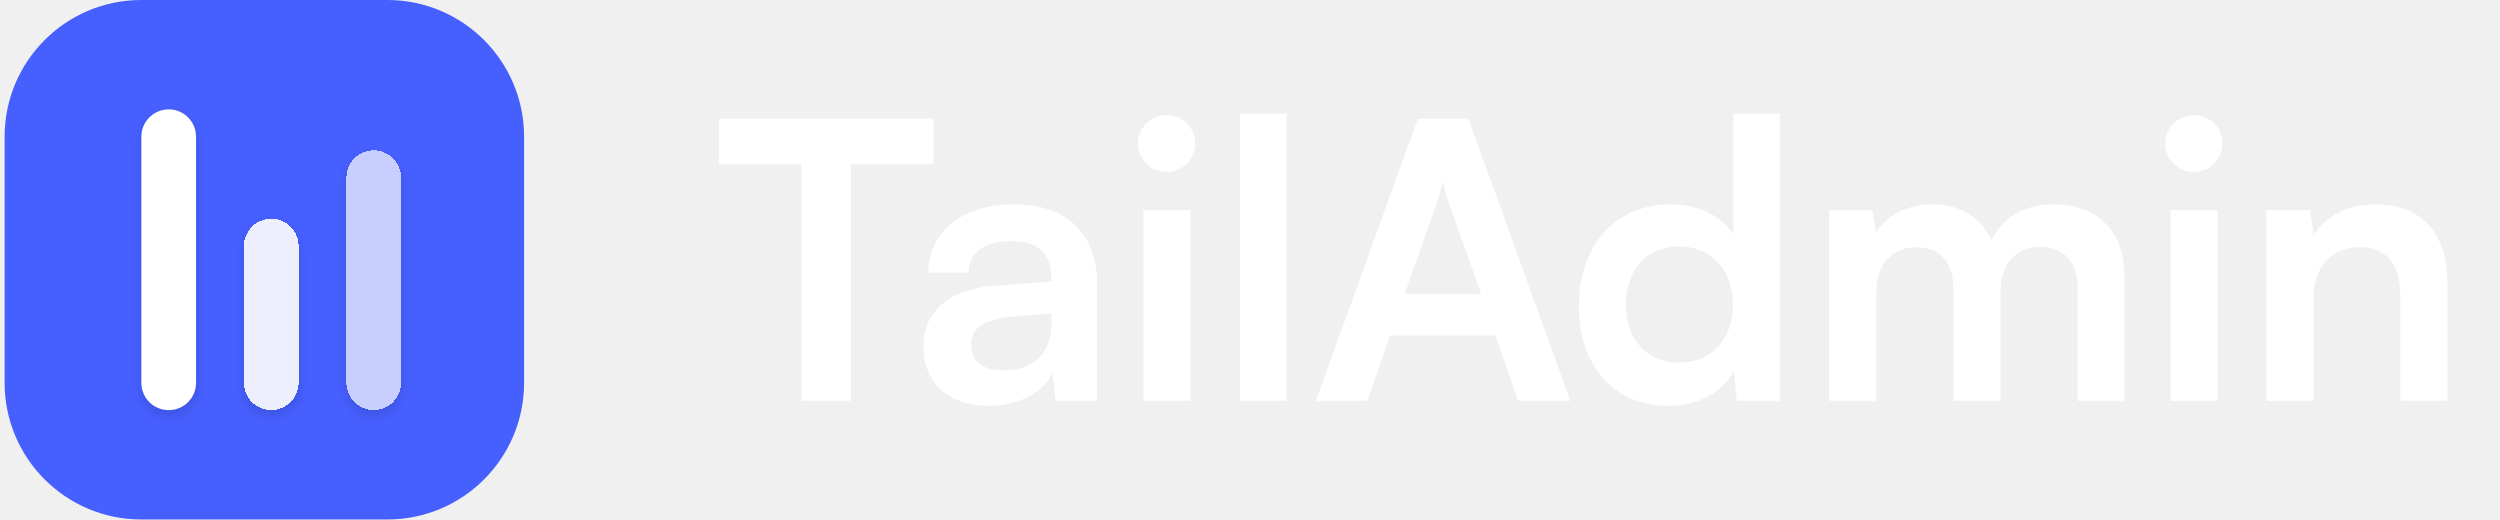
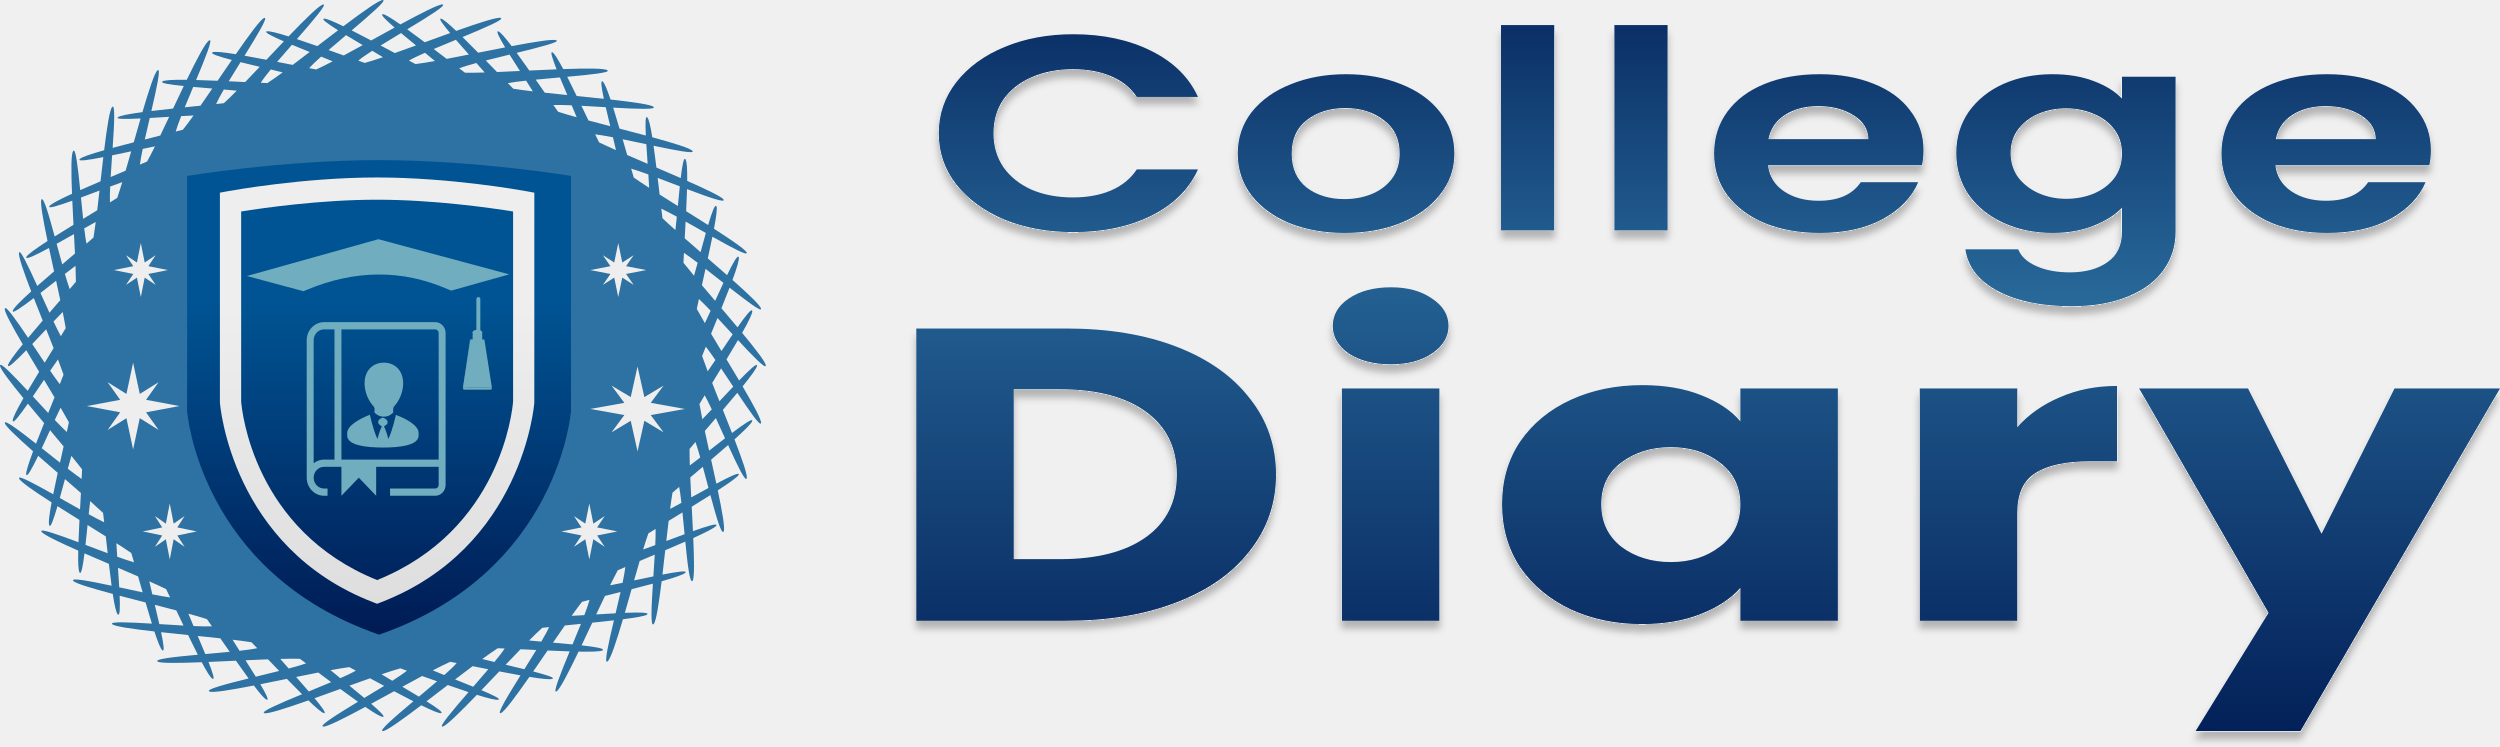
- <svg xmlns="http://www.w3.org/2000/svg" width="231" height="48" viewBox="0 0 231 48" fill="none">
-   <path d="M0.426 12.632C0.426 5.655 6.081 0 13.057 0H35.794C42.77 0 48.426 5.655 48.426 12.632V35.368C48.426 42.345 42.77 48 35.794 48H13.057C6.081 48 0.426 42.345 0.426 35.368V12.632Z" fill="#465FFF" />
-   <g filter="url(#filter0_d_3903_56743)">
-     <path d="M13.062 12.632C13.062 11.237 14.193 10.106 15.588 10.106C16.983 10.106 18.114 11.237 18.114 12.632V35.369C18.114 36.764 16.983 37.895 15.588 37.895C14.193 37.895 13.062 36.764 13.062 35.369V12.632Z" fill="white" />
+ <svg xmlns="http://www.w3.org/2000/svg" width="1296" height="387" viewBox="0 0 1296 387" fill="none">
+   <path fill-rule="evenodd" clip-rule="evenodd" d="M384.723 172.552C388.048 166.674 390.184 162.368 389.977 161.207C389.716 159.613 386.562 163.614 382.333 169.67C379.675 166.489 376.843 163.146 373.988 159.788C375.502 156.035 376.936 152.424 378.208 149.123C387.246 156.196 394.863 161.952 394.525 160.04C394.248 158.361 387.961 152.427 379.719 145.118C381.998 138.942 383.372 134.451 382.965 133.307C382.449 131.851 380.032 136.158 376.91 142.634C373.725 139.838 370.338 136.9 366.929 133.948C367.797 129.976 368.612 126.168 369.314 122.711C379.345 128.36 387.768 132.888 387.088 130.973C386.54 129.424 379.425 124.557 370.123 118.589C371.295 112.411 371.905 107.977 371.407 106.952C370.651 105.65 369.042 110.053 367.091 116.654C363.46 114.345 359.591 111.918 355.698 109.482C355.897 105.424 356.06 101.539 356.16 98.03C367.05 102.156 376.145 105.383 375.125 103.462C374.298 102.043 366.443 98.292 356.248 93.785C356.32 87.736 356.095 83.444 355.321 82.532C354.453 81.372 353.658 85.74 352.882 92.306C348.861 90.549 344.583 88.709 340.285 86.868C339.794 82.845 339.298 79.002 338.809 75.557C350.442 78.001 360.235 79.894 359.028 78.275C357.909 76.828 349.239 74.178 338.147 71.158C337.24 65.482 336.35 61.541 335.502 60.835C334.543 59.821 334.495 63.965 334.8 70.255C330.44 69.087 325.804 67.877 321.167 66.671C320.024 62.783 318.909 59.087 317.868 55.794C330.036 56.485 340.386 56.894 338.807 55.41C337.523 54.204 328.253 52.907 316.508 51.597C314.758 46.391 313.31 42.836 312.4 42.239C311.218 41.352 311.761 45.257 313.037 51.218C308.518 50.731 303.731 50.243 298.955 49.76C297.23 46.2 295.567 42.82 294.037 39.802C306.332 38.687 316.824 37.592 314.87 36.425C313.432 35.345 303.926 35.394 291.977 35.816C289.4 30.94 287.39 27.631 286.395 27.122C285.102 26.46 286.294 30.242 288.547 35.945C283.993 36.124 279.191 36.344 274.399 36.568C272.081 33.275 269.866 30.161 267.843 27.397C279.955 24.425 290.427 21.759 288.458 20.919C286.85 20.098 277.228 21.655 265.258 23.921C261.935 19.536 259.416 16.61 258.335 16.273C256.939 15.834 258.74 19.372 261.868 24.569C257.353 25.44 252.606 26.382 247.876 27.321C244.997 24.386 242.27 21.644 239.783 19.2C251.503 14.355 261.755 9.978 259.572 9.292C257.787 8.735 248.215 11.857 236.489 16.017C232.599 12.328 229.68 9.846 228.624 9.681C227.256 9.466 229.537 12.588 233.354 17.134C229.086 18.664 224.617 20.291 220.175 21.908C216.94 19.479 213.887 17.219 211.099 15.202C222.009 8.607 231.649 2.664 229.445 2.323C227.647 2.04 218.58 6.686 207.541 12.673C202.966 9.473 199.572 7.358 198.491 7.358C196.974 7.358 199.86 10.232 204.558 14.296C200.604 16.456 196.498 18.719 192.392 20.983C188.805 19.091 185.414 17.328 182.309 15.756C192.073 7.476 200.717 0 198.491 0C196.526 0 188.103 6.01 178.001 13.619C172.844 11.112 169.052 9.51 167.96 9.682C166.549 9.903 169.888 12.322 175.265 15.692C171.755 18.355 168.131 21.128 164.512 23.902C160.764 22.59 157.168 21.352 153.905 20.27C162.301 10.656 169.774 1.973 167.543 2.324C165.578 2.604 158.288 9.817 149.592 18.877C143.659 17.008 139.383 15.914 138.24 16.273C136.906 16.728 140.935 18.76 147.149 21.435C144.194 24.535 141.148 27.755 138.101 30.98C134.093 30.208 130.256 29.489 126.763 28.872C133.41 18.17 139.223 8.601 137.006 9.293C135.199 9.86 129.271 17.96 122.235 28.104C115.838 27.067 111.253 26.573 110.184 27.122C108.819 27.82 113.336 29.293 120.179 31.082C117.772 34.58 115.275 38.241 112.793 41.877C108.872 41.709 105.119 41.568 101.665 41.474C106.446 30.046 110.551 19.886 108.531 20.919C106.731 21.623 102.142 30.388 96.818 41.372C90.025 41.284 85.187 41.486 84.185 42.238C82.911 43.075 87.89 43.837 95.268 44.583C93.454 48.368 91.582 52.33 89.721 56.27C85.758 56.696 81.957 57.121 78.47 57.545C81.238 45.598 83.535 35.052 81.708 36.424C80.219 37.403 77.222 46.611 73.832 58.133C66.906 59.061 61.991 59.971 61.073 60.834C59.9 61.813 65.193 61.788 72.872 61.417C71.711 65.412 70.521 69.598 69.335 73.771C65.489 74.763 61.784 75.736 58.386 76.659C59.217 64.508 59.813 53.878 58.184 55.409C56.86 56.655 55.43 66.101 53.989 77.88C46.964 79.875 42 81.545 41.264 82.532C40.337 83.778 45.806 82.981 53.558 81.46C53.077 85.519 52.595 89.762 52.117 93.997C48.414 95.576 44.845 97.114 41.585 98.555C40.384 86.672 39.209 76.424 37.958 78.274C36.797 79.639 36.864 88.883 37.328 100.464C30.724 103.477 26.106 105.863 25.579 106.952C24.779 108.326 30.055 106.707 37.48 104.036C37.661 108.07 37.877 112.296 38.095 116.525C34.667 118.63 31.359 120.679 28.339 122.586C25.28 111.268 22.51 101.651 21.454 103.461C20.744 105.066 22.333 113.892 24.642 124.947C18.41 128.975 14.047 132.097 13.618 133.306C13.216 134.819 18.365 132.361 25.404 128.551C26.235 132.463 27.131 136.567 28.029 140.676C24.967 143.304 22.009 145.865 19.325 148.239C14.564 137.771 10.42 129.024 9.902 130.971C9.342 132.551 12.203 140.739 16.179 151.056C10.658 156.049 6.815 159.887 6.599 161.205C6.328 162.739 11.086 159.423 17.52 154.518C18.987 158.27 20.557 162.223 22.135 166.186C19.465 169.304 16.891 172.333 14.565 175.124C8.237 165.68 2.816 157.956 2.474 160.038C2.198 161.597 6.275 169.069 11.797 178.482C7.232 184.084 4.126 188.285 4.126 189.493C4.126 191.005 8.173 187.19 13.616 181.568C15.74 185.149 18.01 188.929 20.297 192.725C18.195 196.181 16.179 199.525 14.366 202.603C6.591 194.233 0 187.42 0 189.495C0 191.174 5.219 197.972 12.144 206.425C8.665 212.497 6.39 216.984 6.599 218.173C6.863 219.667 10.12 215.463 14.453 209.237C17.137 212.481 19.994 215.895 22.876 219.329C21.371 223.076 19.938 226.686 18.661 229.994C9.694 222.937 2.132 217.26 2.474 219.329C2.748 220.874 8.97 226.714 17.15 233.958C14.782 240.295 13.307 244.909 13.618 246.074C14.138 247.422 16.598 242.919 19.784 236.284C23.016 239.121 26.456 242.108 29.929 245.115C29.07 249.031 28.264 252.791 27.572 256.221C17.587 250.6 9.224 246.109 9.902 248.018C10.313 249.569 17.413 254.456 26.75 260.442C25.558 266.806 24.975 271.385 25.58 272.428C26.221 273.752 27.822 269.187 29.797 262.388C33.43 264.694 37.304 267.117 41.199 269.548C40.99 273.64 40.807 277.56 40.685 281.103C29.761 277.011 20.604 273.772 21.455 275.529C22.286 277.085 30.254 280.904 40.559 285.449C40.433 291.574 40.581 295.92 41.264 296.836C42.137 298.007 42.971 293.548 43.799 286.871C47.838 288.632 52.131 290.47 56.444 292.312C56.911 296.332 57.382 300.177 57.849 303.628C46.274 301.174 36.587 299.329 37.959 301.104C38.933 302.407 47.466 304.948 58.462 307.887C59.343 313.68 60.219 317.742 61.073 318.544C62.159 319.448 62.29 315.198 62.027 308.832C66.326 309.964 70.891 311.136 75.463 312.311C76.602 316.228 77.708 319.959 78.741 323.29C66.743 322.564 56.623 322.111 58.185 323.579C59.45 324.771 68.506 326.051 80.031 327.344C81.791 332.719 83.258 336.445 84.184 337.139C85.376 337.923 84.808 333.848 83.513 327.728C87.993 328.213 92.745 328.698 97.492 329.181C99.267 332.847 100.976 336.323 102.549 339.41C90.356 340.521 79.945 341.631 81.708 342.954C83.143 343.897 92.626 343.76 104.567 343.296C107.159 348.165 109.182 351.441 110.184 351.867C111.472 352.525 110.302 348.792 108.083 343.154C112.658 342.962 117.489 342.735 122.311 342.511C124.634 345.817 126.856 348.944 128.88 351.713C116.778 354.696 106.387 357.448 108.53 358.458C110.131 359.278 119.697 357.686 131.594 355.369C134.835 359.645 137.262 362.467 138.241 362.716C139.613 363.148 137.93 359.742 134.958 354.708C139.397 353.828 144.065 352.874 148.714 351.924C151.504 354.793 154.148 357.474 156.575 359.882C144.947 364.69 134.835 369.014 137.006 369.697C138.775 370.248 148.226 367.192 159.866 363.094C163.866 366.932 166.88 369.527 167.96 369.697C169.357 369.915 166.986 366.661 163.062 361.962C167.383 360.424 171.914 358.785 176.421 357.154C179.669 359.559 182.743 361.799 185.559 363.799C174.68 370.387 165.158 376.321 167.543 376.665C169.34 376.948 178.382 372.369 189.378 366.464C193.932 369.577 197.334 371.63 198.491 371.63C199.882 371.63 197.026 368.82 192.403 364.831C196.282 362.731 200.301 360.533 204.327 358.333C207.871 360.225 211.222 361.983 214.292 363.557C204.607 371.692 196.104 379 198.491 379C200.291 379 208.471 373.109 218.387 365.615C223.648 368.207 227.519 369.87 228.624 369.697C230.049 369.473 226.601 366.991 221.104 363.554C224.687 360.829 228.403 357.98 232.123 355.131C235.93 356.456 239.582 357.709 242.887 358.798C234.569 368.381 227.224 377.016 229.445 376.667C231.26 376.381 238.526 369.203 247.228 360.194C253.035 362.013 257.21 363.069 258.335 362.716C259.793 362.375 255.789 360.414 249.556 357.774C252.584 354.62 255.71 351.338 258.836 348.054C262.722 348.805 266.443 349.506 269.837 350.108C263.18 360.793 257.349 370.389 259.572 369.697C261.377 369.13 267.358 361.033 274.441 350.892C280.788 351.924 285.329 352.414 286.395 351.868C287.762 351.286 283.237 349.857 276.394 348.084C278.832 344.568 281.361 340.883 283.87 337.223C287.911 337.405 291.78 337.562 295.314 337.673C290.559 349.215 286.433 359.495 288.456 358.458C290.105 357.612 294.634 348.799 299.932 337.796C306.631 337.926 311.404 337.792 312.4 337.139C313.662 336.191 308.761 335.35 301.485 334.553C303.304 330.744 305.183 326.758 307.046 322.795C310.998 322.386 314.788 321.979 318.257 321.579C315.428 333.552 313.04 344.155 314.872 342.954C316.508 341.837 319.539 332.559 322.937 321.016C329.83 320.144 334.689 319.308 335.504 318.544C336.667 317.451 331.479 317.384 323.906 317.701C325.059 313.732 326.24 309.58 327.412 305.444C331.302 304.455 335.039 303.486 338.458 302.569C337.689 314.601 337.188 325.103 338.809 323.579C340.129 322.338 341.554 313.002 342.989 301.328C349.81 299.409 354.595 297.806 355.321 296.836C356.37 295.603 351.047 296.377 343.409 297.865C343.897 293.78 344.383 289.502 344.864 285.227C348.514 283.681 352.036 282.174 355.257 280.76C356.417 292.586 357.61 302.77 359.028 301.104C360.039 299.61 359.888 290.416 359.387 278.923C366.064 275.909 370.775 273.517 371.407 272.426C372.076 271.043 366.711 272.679 359.224 275.354C359.031 271.261 358.807 266.968 358.587 262.676C361.985 260.581 365.265 258.543 368.26 256.651C371.29 267.943 374.069 277.507 375.125 275.527C375.981 274.053 374.419 265.26 372.096 254.197C378.245 250.221 382.539 247.174 382.967 246.072C383.505 244.557 378.4 246.976 371.36 250.733C370.502 246.732 369.572 242.524 368.64 238.31C371.744 235.658 374.732 233.087 377.444 230.708C382.216 241.195 386.398 249.966 387.09 248.017C387.651 246.428 384.758 238.168 380.753 227.777C386.091 222.988 389.768 219.362 389.977 218.171C390.246 216.666 385.695 219.765 379.465 224.461C377.962 220.614 376.35 216.557 374.732 212.493C377.381 209.389 379.925 206.388 382.221 203.623C388.638 213.263 394.178 221.275 394.525 219.327C394.804 217.621 390.588 209.898 384.956 200.299C389.434 194.792 392.46 190.684 392.46 189.493C392.46 187.995 388.506 191.703 383.154 197.233C381.071 193.719 378.847 190.019 376.615 186.313C378.735 182.796 380.753 179.416 382.561 176.307C390.366 184.713 397 191.575 397 189.493C396.998 187.815 391.721 181.005 384.723 172.552ZM375.021 146.624C373.643 149.57 372.188 152.761 370.733 155.954C368.374 153.178 366.064 150.456 363.868 147.847C364.487 145.035 365.115 142.186 365.741 139.361C368.759 141.704 371.912 144.182 375.021 146.624ZM339.69 282.582C337.51 283.385 335.391 284.158 333.395 284.861C334.381 281.647 335.299 278.796 336.115 276.526C337.325 275.769 338.571 274.995 339.849 274.201C339.92 276.294 339.849 279.194 339.69 282.582ZM230.303 349.952C228.265 349.127 226.271 348.314 224.368 347.524C228.021 345.621 231.121 344.082 233.416 343.078C234.507 343.288 235.618 343.502 236.746 343.721C235.543 345.171 233.228 347.36 230.303 349.952ZM28.407 217.704C29.445 215.474 30.458 213.329 31.418 211.345C33.05 214.135 34.513 216.694 35.717 218.896C35.37 220.527 35.009 222.217 34.629 223.959C32.885 222.33 30.76 220.171 28.407 217.704ZM57.11 96.716C59.282 95.906 61.389 95.126 63.371 94.41C62.427 97.538 61.552 100.322 60.779 102.571C59.553 103.341 58.294 104.127 56.993 104.933C56.906 102.846 56.965 100.013 57.11 96.716ZM166.466 29.351C168.524 30.184 170.535 31.003 172.452 31.794C169.097 33.546 166.172 35.007 163.913 36.021C162.716 35.792 161.495 35.557 160.258 35.318C161.546 33.86 163.72 31.798 166.466 29.351ZM354.302 136.199C354.377 134.544 354.461 132.836 354.553 131.075C356.529 132.403 358.956 134.177 361.665 136.235C361.021 138.57 360.386 140.837 359.771 142.943C357.716 140.465 355.844 138.167 354.302 136.199ZM343.434 113.138C343.23 111.523 343.024 109.858 342.816 108.149C344.988 109.181 347.759 110.641 350.859 112.34C350.621 114.746 350.382 117.087 350.135 119.278C347.609 117.021 345.303 114.924 343.434 113.138ZM328.545 92.04C328.101 90.543 327.648 88.993 327.189 87.419C329.522 88.097 332.616 89.164 336.11 90.439C336.266 92.831 336.407 95.163 336.521 97.365C333.466 95.387 330.75 93.584 328.545 92.04ZM310.566 73.812C309.904 72.458 309.22 71.058 308.531 69.636C310.916 69.924 314.128 70.484 317.756 71.185C318.306 73.469 318.837 75.698 319.322 77.813C315.968 76.329 312.993 74.977 310.566 73.812ZM289.319 57.927C288.516 56.789 287.698 55.627 286.869 54.442C289.185 54.358 292.495 54.434 296.364 54.6C297.262 56.719 298.138 58.801 298.958 60.786C295.202 59.742 291.902 58.775 289.319 57.927ZM266.09 45.992C265.164 45.05 264.226 44.093 263.269 43.113C265.5 42.663 268.816 42.227 272.723 41.802C273.928 43.698 275.113 45.568 276.23 47.356C272.247 46.889 268.783 46.433 266.09 45.992ZM241.087 37.715C240.091 36.967 239.081 36.208 238.053 35.432C240.024 34.637 243.155 33.687 246.944 32.655C248.423 34.328 249.877 35.983 251.252 37.567C247.208 37.697 243.72 37.76 241.087 37.715ZM215.403 33.207C214.284 32.618 213.153 32.022 211.998 31.408C213.769 30.348 216.707 28.95 220.309 27.361C222.084 28.817 223.831 30.255 225.476 31.631C221.476 32.343 218.015 32.9 215.403 33.207ZM189.078 32.618C187.986 32.233 186.873 31.84 185.746 31.44C187.171 30.189 189.745 28.407 192.975 26.326C194.872 27.454 196.736 28.568 198.513 29.643C194.726 30.933 191.483 31.972 189.078 32.618ZM138.602 43.071C137.482 43.023 136.343 42.972 135.187 42.919C136.125 41.335 137.989 38.906 140.367 36.009C142.486 36.52 144.557 37.025 146.533 37.52C143.357 39.855 140.651 41.764 138.602 43.071ZM116.025 53.501C114.726 53.644 113.394 53.788 112.043 53.932C112.812 52.126 114.214 49.528 116.034 46.407C118.345 46.608 120.596 46.81 122.733 47.015C120.141 49.636 117.864 51.853 116.025 53.501ZM94.817 67.241C93.596 67.56 92.357 67.882 91.086 68.211C91.618 66.294 92.639 63.49 93.932 60.196C96.143 60.072 98.295 59.959 100.336 59.867C98.222 62.819 96.348 65.344 94.817 67.241ZM76.247 83.728C75.035 84.253 73.801 84.786 72.531 85.33C72.766 83.333 73.295 80.504 73.992 77.183C76.183 76.722 78.319 76.279 80.336 75.874C78.802 78.96 77.42 81.639 76.247 83.728ZM48.459 123.164C47.292 124.179 46.066 125.237 44.818 126.31C44.423 124.239 44.037 121.495 43.659 118.367C45.742 117.202 47.743 116.097 49.635 115.069C49.234 118.134 48.843 120.865 48.459 123.164ZM39.349 146.076C38.325 147.296 37.236 148.576 36.134 149.871C35.381 147.799 34.539 145.086 33.643 141.998C35.554 140.517 37.396 139.109 39.134 137.805C39.254 140.904 39.333 143.699 39.349 146.076ZM34.074 170.088C33.268 171.437 32.414 172.849 31.549 174.283C30.463 172.297 29.168 169.673 27.752 166.676C29.409 164.937 31.007 163.278 32.515 161.741C33.142 164.862 33.677 167.693 34.074 170.088ZM32.935 194.214C32.319 195.799 31.667 197.458 30.992 199.155C29.571 197.308 27.869 194.914 26 192.196C27.404 190.129 28.765 188.143 30.047 186.319C31.152 189.231 32.137 191.903 32.935 194.214ZM42.543 243.278C42.476 244.898 42.4 246.567 42.316 248.284C40.348 246.929 37.891 245.094 35.146 242.976C35.781 240.661 36.408 238.413 37.01 236.319C39.089 238.871 41.003 241.26 42.543 243.278ZM53.433 265.876C53.623 267.458 53.816 269.087 54.009 270.761C51.826 269.718 49.075 268.266 45.988 266.573C46.238 264.222 46.489 261.933 46.744 259.79C49.251 262.022 51.56 264.109 53.433 265.876ZM68.055 286.697C68.52 288.254 68.993 289.863 69.475 291.51C67.151 290.837 64.151 289.819 60.765 288.602C60.6 286.171 60.449 283.803 60.323 281.578C63.256 283.465 65.886 285.198 68.055 286.697ZM86.11 305.403C86.784 306.798 87.475 308.239 88.178 309.702C85.801 309.397 82.591 308.816 78.953 308.092C78.407 305.777 77.884 303.514 77.405 301.369C80.745 302.856 83.703 304.219 86.11 305.403ZM107.24 320.936C108.102 322.157 108.984 323.413 109.882 324.693C107.517 324.786 104.186 324.714 100.321 324.546C99.392 322.342 98.491 320.181 97.651 318.127C101.363 319.149 104.634 320.096 107.24 320.936ZM130.351 332.95C131.34 333.96 132.333 334.981 133.357 336.037C131.177 336.504 127.964 336.945 124.166 337.369C122.927 335.405 121.715 333.474 120.573 331.632C124.393 332.081 127.734 332.522 130.351 332.95ZM155.467 341.517C156.516 342.295 157.58 343.087 158.665 343.896C156.611 344.65 153.435 345.559 149.653 346.555C148.164 344.859 146.695 343.184 145.313 341.584C149.315 341.477 152.791 341.443 155.467 341.517ZM181.06 345.837C182.18 346.433 183.311 347.035 184.469 347.656C182.709 348.694 179.865 350.046 176.404 351.574C174.683 350.162 172.983 348.763 171.378 347.424C175.209 346.717 178.524 346.162 181.06 345.837ZM207.511 346.475C208.639 346.869 209.787 347.269 210.95 347.677C209.392 348.972 206.7 350.794 203.368 352.913C201.451 351.772 199.568 350.645 197.78 349.561C201.65 348.245 205.004 347.166 207.511 346.475ZM258.055 336.042C259.216 336.088 260.401 336.137 261.605 336.189C260.594 337.812 258.698 340.255 256.287 343.177C254.126 342.655 252.016 342.137 250.007 341.633C253.179 339.317 255.948 337.374 258.055 336.042ZM281.102 325.467C282.258 325.341 283.44 325.215 284.636 325.089C283.896 326.832 282.463 329.454 280.602 332.615C278.43 332.421 276.315 332.225 274.295 332.027C276.955 329.353 279.295 327.078 281.102 325.467ZM301.708 311.982C302.985 311.647 304.284 311.311 305.615 310.966C305.116 312.894 304.149 315.657 302.918 318.887C300.646 319.02 298.432 319.143 296.335 319.246C298.393 316.361 300.217 313.879 301.708 311.982ZM320.27 295.623C321.541 295.076 322.836 294.523 324.172 293.954C323.947 295.995 323.433 298.823 322.739 302.134C320.505 302.595 318.328 303.036 316.28 303.432C317.771 300.396 319.126 297.728 320.27 295.623ZM348.623 255.408C349.745 254.437 350.896 253.444 352.084 252.422C352.485 254.53 352.869 257.39 353.246 260.669C351.208 261.787 349.252 262.847 347.388 263.841C347.809 260.625 348.223 257.767 348.623 255.408ZM357.468 232.755C358.452 231.58 359.479 230.36 360.528 229.119C361.262 231.184 362.105 233.975 363.009 237.16C361.125 238.613 359.318 239.993 357.602 241.281C357.498 238.052 357.448 235.175 357.468 232.755ZM362.6 209.444C363.465 207.996 364.38 206.476 365.315 204.93C366.381 206.868 367.629 209.376 368.984 212.226C367.284 214.024 365.647 215.737 364.101 217.327C363.51 214.413 362.995 211.74 362.6 209.444ZM363.974 184.551C364.589 182.989 365.233 181.375 365.903 179.713C367.313 181.537 369.009 183.919 370.871 186.631C369.49 188.682 368.144 190.659 366.874 192.49C365.759 189.557 364.769 186.865 363.974 184.551ZM361.225 160.149C361.571 158.482 361.934 156.761 362.315 154.985C364.016 156.575 366.093 158.677 368.39 161.083C367.361 163.33 366.356 165.505 365.402 167.521C363.828 164.816 362.39 162.297 361.225 160.149ZM365.905 120.788C365.027 123.91 364.105 127.297 363.18 130.701C360.349 128.25 357.587 125.848 354.954 123.54C355.11 120.663 355.271 117.752 355.423 114.867C358.827 116.775 362.394 118.8 365.905 120.788ZM352.408 96.601C352.071 99.801 351.737 103.28 351.399 106.79C348.152 104.756 344.963 102.753 341.946 100.838C341.609 97.977 341.271 95.087 340.931 92.228C344.635 93.623 348.568 95.135 352.408 96.601ZM335.054 74.764C335.25 77.942 335.495 81.409 335.735 84.919C332.096 83.36 328.52 81.825 325.142 80.361C324.36 77.639 323.567 74.897 322.781 72.187C326.73 72.995 330.938 73.892 335.054 74.764ZM314.009 55.57C314.719 58.642 315.532 62.005 316.36 65.42C312.467 64.406 308.647 63.407 305.062 62.448C303.847 59.914 302.622 57.361 301.413 54.844C305.437 55.057 309.763 55.32 314.009 55.57ZM290.249 40.142C291.428 42.994 292.748 46.103 294.098 49.266C290.063 48.856 286.111 48.45 282.409 48.05C280.842 45.794 279.263 43.527 277.704 41.291C281.698 40.903 286.011 40.52 290.249 40.142ZM264.154 28.301C265.81 30.96 267.638 33.835 269.53 36.796C265.412 36.989 261.393 37.175 257.636 37.33C255.695 35.335 253.756 33.339 251.833 31.365C255.723 30.366 259.969 29.325 264.154 28.301ZM236.337 20.623C238.417 23.018 240.703 25.609 243.068 28.274C239.077 29.063 235.192 29.823 231.552 30.512C229.304 28.806 227.053 27.099 224.824 25.412C228.445 23.875 232.41 22.241 236.337 20.623ZM207.897 17.138C210.303 19.156 212.938 21.323 215.662 23.55C211.84 24.937 208.13 26.276 204.662 27.504C202.208 26.194 199.749 24.885 197.313 23.588C200.621 21.535 204.265 19.329 207.897 17.138ZM179.391 18.23C182.079 19.86 185.027 21.611 188.024 23.388C184.61 25.265 181.303 27.069 178.186 28.748C175.573 27.816 172.942 26.878 170.337 25.954C173.176 23.498 176.279 20.865 179.391 18.23ZM151.342 23.204C154.219 24.399 157.348 25.668 160.529 26.953C157.473 29.293 154.512 31.55 151.728 33.648C149.044 33.12 146.343 32.587 143.67 32.063C146.063 29.255 148.691 26.235 151.342 23.204ZM124.681 32.225C127.813 33.002 131.208 33.815 134.642 34.636C132.03 37.394 129.5 40.049 127.099 42.539C124.264 42.403 121.407 42.266 118.575 42.135C120.477 38.99 122.574 35.609 124.681 32.225ZM100.168 45.05C103.3 45.333 106.663 45.615 110.047 45.899C107.934 48.988 105.871 51.986 103.921 54.785C101.212 55.066 98.477 55.349 95.765 55.632C97.134 52.278 98.653 48.656 100.168 45.05ZM77.627 61.166C80.829 60.984 84.257 60.771 87.694 60.562C86.104 63.926 84.553 67.197 83.076 70.261C80.417 70.938 77.728 71.621 75.058 72.303C75.85 68.77 76.743 64.951 77.627 61.166ZM58.117 80.54C61.274 79.889 64.635 79.172 68.005 78.453C67.02 81.918 66.054 85.299 65.125 88.482C62.556 89.57 59.956 90.67 57.373 91.764C57.586 88.19 57.852 84.35 58.117 80.54ZM41.969 102.397C45.042 101.258 48.311 100.025 51.577 98.794C51.177 102.309 50.782 105.755 50.394 108.999C47.984 110.476 45.535 111.971 43.1 113.459C42.719 109.924 42.344 106.14 41.969 102.397ZM29.361 126.385C32.247 124.785 35.295 123.069 38.348 121.348C38.53 124.807 38.703 128.199 38.858 131.421C36.672 133.287 34.458 135.177 32.25 137.063C31.3 133.633 30.326 129.983 29.361 126.385ZM20.971 151.87C23.579 149.848 26.33 147.694 29.087 145.539C29.837 148.985 30.567 152.369 31.247 155.584C29.389 157.745 27.506 159.934 25.628 162.118C24.113 158.823 22.529 155.314 20.971 151.87ZM16.714 178.345C19.031 175.907 21.48 173.303 23.931 170.705C25.261 174.044 26.562 177.331 27.788 180.466C26.263 182.962 24.709 185.496 23.168 188.022C21.069 184.901 18.866 181.581 16.714 178.345ZM17.033 205.485C18.888 202.758 20.853 199.829 22.818 196.911C24.688 200.017 26.523 203.072 28.259 205.988C27.181 208.662 26.081 211.379 24.992 214.078C22.406 211.31 19.689 208.36 17.033 205.485ZM21.645 232.347C23.028 229.387 24.491 226.191 25.958 223.004C28.376 225.884 30.735 228.706 32.977 231.413C32.355 234.198 31.723 237.023 31.099 239.825C28.026 237.408 24.81 234.852 21.645 232.347ZM31.001 258.154C31.863 255.062 32.767 251.715 33.677 248.363C36.52 250.825 39.299 253.238 41.944 255.555C41.795 258.381 41.639 261.242 41.488 264.078C38.079 262.169 34.511 260.143 31.001 258.154ZM44.317 282.471C44.678 279.232 45.039 275.713 45.403 272.17C48.641 274.19 51.823 276.18 54.837 278.084C55.162 280.975 55.487 283.9 55.811 286.793C52.098 285.415 48.159 283.921 44.317 282.471ZM61.812 304.474C61.63 301.294 61.397 297.83 61.157 294.325C64.742 295.856 68.26 297.367 71.581 298.81C72.371 301.558 73.163 304.331 73.949 307.07C70.045 306.252 65.884 305.349 61.812 304.474ZM82.589 323.529C81.881 320.41 81.07 316.999 80.247 313.543C84.078 314.529 87.845 315.504 91.394 316.442C92.639 319.058 93.893 321.692 95.135 324.288C91.114 324.066 86.806 323.793 82.589 323.529ZM106.431 339.063C105.227 336.142 103.873 332.94 102.496 329.691C106.54 330.102 110.508 330.512 114.22 330.914C115.84 333.243 117.472 335.59 119.081 337.9C115.059 338.295 110.707 338.681 106.431 339.063ZM132.599 350.804C130.959 348.138 129.148 345.254 127.27 342.284C131.292 342.1 135.227 341.93 138.918 341.791C140.858 343.806 142.8 345.821 144.731 347.819C140.883 348.786 136.71 349.798 132.599 350.804ZM160.07 358.442C158.036 356.084 155.813 353.549 153.518 350.946C157.495 350.134 161.374 349.351 165.004 348.64C167.229 350.306 169.454 351.971 171.664 353.622C168.016 355.17 164.019 356.814 160.07 358.442ZM188.847 361.814C186.449 359.81 183.834 357.66 181.137 355.451C184.845 354.11 188.453 352.817 191.842 351.623C194.279 352.939 196.718 354.254 199.141 355.558C195.901 357.555 192.362 359.691 188.847 361.814ZM217.175 361.142C214.497 359.52 211.565 357.777 208.58 356.007C212.145 354.06 215.591 352.188 218.829 350.454C221.415 351.369 224.012 352.288 226.584 353.193C223.643 355.717 220.41 358.429 217.175 361.142ZM245.31 356.009C242.374 354.806 239.178 353.522 235.928 352.216C239.077 349.811 242.128 347.494 245.002 345.341C247.709 345.875 250.434 346.413 253.129 346.944C250.685 349.818 248.002 352.91 245.31 356.009ZM271.822 346.931C268.768 346.178 265.475 345.386 262.141 344.586C264.811 341.786 267.402 339.085 269.846 336.566C272.557 336.693 275.291 336.826 278.001 336.953C276.074 340.114 273.952 343.52 271.822 346.931ZM296.799 334.073C293.595 333.763 290.145 333.457 286.666 333.15C288.79 330.055 290.861 327.05 292.815 324.245C295.586 323.963 298.381 323.682 301.155 323.4C299.806 326.779 298.303 330.433 296.799 334.073ZM319.122 317.933C315.926 318.103 312.5 318.31 309.061 318.519C310.628 315.197 312.157 311.965 313.611 308.933C316.293 308.256 319.005 307.573 321.7 306.894C320.909 310.4 320.012 314.181 319.122 317.933ZM338.705 298.809C335.517 299.462 332.116 300.177 328.709 300.892C329.701 297.408 330.678 294.005 331.615 290.81C334.201 289.722 336.821 288.622 339.427 287.525C339.214 291.118 338.956 294.981 338.705 298.809ZM354.887 276.931C351.853 278.048 348.632 279.255 345.405 280.46C345.813 276.866 346.217 273.344 346.617 270.031C348.987 268.573 351.394 267.099 353.784 265.631C354.154 269.242 354.52 273.11 354.887 276.931ZM367.269 252.943C364.403 254.508 361.375 256.184 358.338 257.864C358.157 254.301 357.982 250.807 357.84 247.506C359.992 245.674 362.169 243.825 364.341 241.977C365.295 245.491 366.285 249.246 367.269 252.943ZM375.854 227.209C373.209 229.241 370.408 231.423 367.601 233.606C366.828 230.113 366.076 226.681 365.379 223.422C367.269 221.213 369.185 218.976 371.097 216.746C372.644 220.104 374.265 223.692 375.854 227.209ZM380.097 200.425C377.808 202.835 375.381 205.426 372.949 208.017C371.659 204.768 370.393 201.574 369.202 198.524C370.723 196.02 372.269 193.484 373.802 190.956C375.852 194.006 377.992 197.251 380.097 200.425ZM373.998 181.973C372.146 178.894 370.341 175.884 368.623 172.996C369.719 170.297 370.836 167.561 371.942 164.845C374.494 167.579 377.178 170.493 379.809 173.337C377.95 176.066 375.974 179.021 373.998 181.973Z" fill="#2D72A2" />
+   <path d="M88 290L85.982 279.552L80.3 283.476L84.088 277.59L74 275.501L84.088 273.41L80.3 267.526L85.982 271.449L88 261L90.018 271.449L95.7 267.526L91.912 273.41L102 275.501L91.912 277.59L95.7 283.476L90.018 279.552L88 290Z" fill="#EEEEEE" />
+   <path d="M196.498 83C246.246 83 296 91.186 296 91.186V213.116C296 213.116 289.784 296.753 196.498 329C103.219 296.753 97 213.116 97 213.116V91.186C97 91.186 146.749 83 196.498 83Z" fill="url(#paint0_linear_406_76)" />
+   <path d="M195.499 313L193.598 312.271C119.866 283.903 114.064 209.512 114.013 208.765L114 208.362V99.879L118.557 99.045C120.128 98.757 157.462 92 195.497 92C233.537 92 270.873 98.757 272.443 99.045L277 99.879L276.987 208.763C276.938 209.512 271.137 283.903 197.398 312.269L195.499 313ZM125.014 208.138C125.375 212.728 131.463 274.901 195.497 300.7C259.509 274.917 265.616 212.805 265.987 208.137V109.631C254.845 107.837 224.991 103.526 195.497 103.526C165.98 103.526 136.151 107.837 125.014 109.631V208.138Z" fill="url(#paint1_linear_406_76)" />
+   <path d="M196.136 124L128 143.08L157.461 151L157.467 150.919L158.881 150.322C171.455 145.026 183.885 142.361 196.103 142.3C208.321 142.234 220.326 144.78 232.044 149.889C232.754 150.197 233.436 150.501 233.881 150.665L264 142.231L196.136 124Z" fill="#70AEBF" />
+   <path d="M249 154.831C249 154.372 248.553 154 247.999 154C247.447 154 247 154.372 247 154.831V171.168C247 171.627 247.447 172 247.999 172C248.553 172 249 171.627 249 171.168V154.831Z" fill="#70AEBF" />
+   <path opacity="0.4" d="M247.669 155H247.335C247.152 155 247 155.062 247 155.139V171.861C247 171.937 247.152 172 247.335 172H247.669C247.851 172 248 171.937 248 171.861V155.139C248 155.062 247.851 155 247.669 155Z" fill="#70AEBF" />
+   <path d="M247.501 174C248.881 174 250 173.329 250 172.499C250 171.671 248.881 171 247.501 171C246.119 171 245 171.671 245 172.499C245 173.329 246.119 174 247.501 174Z" fill="#70AEBF" />
+   <path d="M249.445 173H245.555C245.249 173 245 173.244 245 173.546V175.455C245 175.756 245.249 176 245.555 176H249.445C249.751 176 250 175.756 250 175.455V173.546C250 173.244 249.751 173 249.445 173Z" fill="#70AEBF" />
+   <path d="M247.501 177C248.881 177 250 176.552 250 175.999C250 175.448 248.881 175 247.501 175C246.119 175 245 175.448 245 175.999C245 176.552 246.119 177 247.501 177Z" fill="#70AEBF" />
+   <path d="M247.501 174C248.881 174 250 173.329 250 172.499C250 171.671 248.881 171 247.501 171C246.119 171 245 171.671 245 172.499C245 173.329 246.119 174 247.501 174Z" fill="#70AEBF" />
+   <path opacity="0.45" d="M247 173C247.552 173 248 172.777 248 172.501C248 172.224 247.552 172 247 172C246.448 172 246 172.224 246 172.501C246 172.777 246.448 173 247 173Z" fill="#70AEBF" />
+   <path d="M243.901 176H251.099L255 201H240L243.901 176Z" fill="#70AEBF" />
+   <path opacity="0.6" d="M243.612 176H245L241.944 201H240L243.612 176Z" fill="#70AEBF" />
+   <path opacity="0.25" d="M249 176H250.666L255 201H252.667L249 176Z" fill="#70AEBF" />
+   <path opacity="0.15" d="M246.563 176H248.437L249 201H246L246.563 176Z" fill="#70AEBF" />
+   <path d="M254.1 201H240.9C240.403 201 240 201.223 240 201.5C240 201.777 240.403 202 240.9 202H254.1C254.597 202 255 201.777 255 201.5C255 201.223 254.597 201 254.1 201Z" fill="#70AEBF" />
+   <path d="M225.601 167H168C163.036 167 159 171.205 159 176.375V247.625C159 252.797 163.036 257 168 257H169.8V253.251H168C165.023 253.251 162.6 250.727 162.6 247.625C162.6 244.525 165.023 242.001 168 242.001H177.001V257L186.001 247.625L195 257V242.001H227.401V251.376C227.401 252.408 226.59 253.251 225.601 253.251H202.2V257H225.601C228.579 257 231 254.478 231 251.376V172.626C231 169.524 228.579 167 225.601 167ZM162.6 240.129V176.375C162.6 173.275 165.023 170.751 168 170.751H173.401V238.251H168C165.977 238.251 164.105 238.952 162.6 240.129ZM227.401 238.251H177.001V170.751H225.601C226.59 170.751 227.401 171.594 227.401 172.626V238.251Z" fill="#70AEBF" />
+   <path d="M194.005 213.646C194.412 214.201 196.111 216 198.987 216C201.75 216 203.415 214.371 203.903 213.731C203.717 213.106 203.695 212.207 204.119 210.902H204.103C206.878 208.006 209 203.345 209 198.755C209 191.699 204.369 188 198.989 188C193.604 188 189 191.697 189 198.755C189 203.363 191.108 208.044 193.901 210.933C194.353 212.135 194.271 213.009 194.005 213.646Z" fill="#70AEBF" />
+   <path d="M205.211 215.088C205.211 215.088 203.525 223.054 201.314 227.6C200.531 224.148 199.057 220.966 199.057 220.966C199.057 220.966 200.943 220.173 200.943 218.879C200.943 217.283 198.5 216.491 198.5 216.491C198.5 216.491 196.049 217.052 196.049 218.879C196.049 220.118 197.943 220.966 197.943 220.966C197.943 220.966 196.466 224.163 195.684 227.597C193.458 223.031 191.754 215.012 191.754 215.012L191.766 215C186.254 217.097 180 220.763 180 224.39V225.783C180 230.848 189.635 232 198.553 232C207.485 232 217 230.848 217 225.783C217 224.787 217 225.394 217 224.39C217 220.71 210.903 217.123 205.211 215.088Z" fill="#70AEBF" />
+   <path d="M73 154L70.982 143.912L65.3 147.7L69.088 142.018L59 140L69.088 137.982L65.3 132.3L70.983 136.088L73 126L75.018 136.088L80.7 132.3L76.912 137.982L87 140L76.912 142.018L80.7 147.7L75.018 143.912L73 154Z" fill="#EEEEEE" />
+   <path d="M69 233L65.541 216.787L55.8 222.875L62.294 213.743L45 210.501L62.294 207.257L55.8 198.125L65.541 204.213L69 188L72.459 204.213L82.2 198.125L75.706 207.257L93 210.501L75.706 213.743L82.2 222.875L72.459 216.787L69 233Z" fill="#EEEEEE" />
+   <path d="M330.5 234L326.969 218.147L317.025 224.1L323.654 215.171L306 212.001L323.654 208.829L317.025 199.9L326.969 205.853L330.5 190L334.031 205.853L343.973 199.9L337.346 208.829L355 212.001L337.346 215.171L343.973 224.1L334.031 218.147L330.5 234Z" fill="#EEEEEE" />
+   <path d="M305.499 290L303.41 279.552L297.525 283.476L301.449 277.59L291 275.501L301.449 273.41L297.525 267.526L303.41 271.449L305.499 261L307.589 271.449L313.475 267.526L309.551 273.41L320 275.501L309.551 277.59L313.475 283.476L307.589 279.552L305.499 290Z" fill="#EEEEEE" />
+   <path d="M320.5 154L318.41 143.912L312.525 147.7L316.448 142.018L306 140L316.448 137.982L312.525 132.3L318.41 136.088L320.5 126L322.59 136.088L328.475 132.3L324.551 137.982L335 140L324.551 142.018L328.475 147.7L322.59 143.912L320.5 154Z" fill="#EEEEEE" />
+   <g filter="url(#filter0_d_406_76)">
+     <path d="M486.662 69.114C486.662 59.234 489.682 50.409 495.725 42.64C501.898 34.774 510.241 28.683 520.748 24.367C531.387 19.954 543.274 17.748 556.41 17.748C571.778 17.748 585.241 20.626 596.801 26.381C608.361 32.136 616.439 40.098 621.036 50.265H589.314C586.161 45.469 581.694 41.872 575.916 39.474C570.267 37.076 563.7 35.877 556.213 35.877C548.199 35.877 541.042 37.268 534.737 40.05C528.564 42.736 523.703 46.572 520.157 51.56C516.742 56.548 515.034 62.399 515.034 69.114C515.034 75.733 516.742 81.584 520.157 86.668C523.703 91.656 528.564 95.54 534.737 98.322C541.042 101.008 548.199 102.351 556.213 102.351C563.7 102.351 570.267 101.152 575.916 98.754C581.694 96.26 586.161 92.615 589.314 87.819H621.036C616.439 98.082 608.361 106.092 596.801 111.847C585.373 117.506 571.911 120.336 556.41 120.336C543.274 120.336 531.387 118.178 520.748 113.861C510.241 109.449 501.898 103.358 495.725 95.588C489.682 87.819 486.662 78.994 486.662 69.114ZM697.006 120.768C686.499 120.768 677.041 119.089 668.634 115.732C660.226 112.279 653.595 107.435 648.734 101.2C644.005 94.965 641.641 87.771 641.641 79.617C641.641 71.464 644.07 64.27 648.931 58.035C653.921 51.8 660.688 47.004 669.225 43.647C677.762 40.194 687.287 38.467 697.794 38.467C708.301 38.467 717.826 40.194 726.363 43.647C734.9 47.004 741.599 51.8 746.46 58.035C751.451 64.27 753.947 71.464 753.947 79.617C753.947 87.771 751.386 94.965 746.263 101.2C741.273 107.435 734.441 112.279 725.772 115.732C717.235 119.089 707.646 120.768 697.006 120.768ZM697.006 103.214C701.996 103.214 706.66 102.351 710.995 100.624C715.462 98.802 719.009 96.116 721.635 92.567C724.261 89.018 725.575 84.701 725.575 79.617C725.575 72.04 722.817 66.236 717.3 62.208C711.915 58.083 705.281 56.021 697.4 56.021C689.519 56.021 682.884 58.083 677.5 62.208C672.245 66.236 669.619 72.04 669.619 79.617C669.619 87.195 672.18 93.046 677.303 97.171C682.558 101.2 689.125 103.214 697.006 103.214ZM805.708 13V119.473H778.124V13H805.708ZM864.484 13V119.473H836.9V13H864.484ZM997.149 77.891C997.149 80.768 996.885 83.358 996.361 85.66H916.564C917.22 91.416 919.978 95.924 924.84 99.185C929.698 102.447 935.676 104.077 942.769 104.077C953.015 104.077 960.305 100.864 964.64 94.437H994.391C991.239 102.111 985.195 108.442 976.264 113.43C967.33 118.322 956.364 120.768 943.36 120.768C932.85 120.768 923.393 119.089 914.988 115.732C906.713 112.279 900.211 107.435 895.482 101.2C890.883 94.965 888.586 87.771 888.586 79.617C888.586 71.368 890.883 64.126 895.482 57.891C900.079 51.656 906.516 46.86 914.791 43.503C923.066 40.146 932.588 38.467 943.36 38.467C953.735 38.467 962.996 40.098 971.142 43.359C979.417 46.62 985.786 51.273 990.253 57.316C994.85 63.263 997.149 70.121 997.149 77.891ZM968.58 72.135C968.448 66.956 965.886 62.831 960.896 59.762C955.903 56.596 949.795 55.014 942.572 55.014C935.741 55.014 929.962 56.548 925.234 59.618C920.634 62.591 917.811 66.764 916.761 72.135H968.58ZM1063.98 38.467C1072.12 38.467 1079.28 39.666 1085.46 42.064C1091.63 44.366 1096.49 47.388 1100.04 51.129V39.762H1127.82V120.048C1127.82 127.434 1125.78 134.005 1121.71 139.76C1117.64 145.612 1111.53 150.216 1103.39 153.573C1095.24 157.026 1085.39 158.753 1073.83 158.753C1058.33 158.753 1045.59 156.115 1035.61 150.839C1025.76 145.563 1020.17 138.368 1018.86 129.257H1046.25C1047.69 132.902 1050.78 135.779 1055.51 137.89C1060.37 140.095 1066.21 141.199 1073.04 141.199C1081.05 141.199 1087.56 139.425 1092.55 135.875C1097.54 132.422 1100.04 127.147 1100.04 120.048V107.674C1096.49 111.415 1091.56 114.533 1085.26 117.027C1079.08 119.521 1071.99 120.768 1063.98 120.768C1054.78 120.768 1046.38 119.041 1038.76 115.588C1031.14 112.135 1025.1 107.291 1020.63 101.056C1016.3 94.725 1014.13 87.483 1014.13 79.33C1014.13 71.272 1016.3 64.126 1020.63 57.891C1025.1 51.656 1031.08 46.86 1038.56 43.503C1046.18 40.146 1054.65 38.467 1063.98 38.467ZM1100.04 79.617C1100.04 74.725 1098.72 70.553 1096.1 67.1C1093.47 63.55 1089.92 60.865 1085.46 59.042C1080.99 57.124 1076.2 56.165 1071.07 56.165C1065.95 56.165 1061.22 57.076 1056.89 58.898C1052.55 60.721 1049.01 63.407 1046.25 66.956C1043.62 70.409 1042.31 74.534 1042.31 79.33C1042.31 84.126 1043.62 88.346 1046.25 91.991C1049.01 95.54 1052.55 98.274 1056.89 100.193C1061.35 102.111 1066.08 103.07 1071.07 103.07C1076.2 103.07 1080.99 102.159 1085.46 100.336C1089.92 98.418 1093.47 95.732 1096.1 92.279C1098.72 88.73 1100.04 84.509 1100.04 79.617ZM1260.17 77.891C1260.17 80.768 1259.9 83.358 1259.38 85.66H1179.58C1180.24 91.416 1183 95.924 1187.86 99.185C1192.72 102.447 1198.7 104.077 1205.79 104.077C1216.03 104.077 1223.32 100.864 1227.66 94.437H1257.41C1254.26 102.111 1248.21 108.442 1239.28 113.43C1230.35 118.322 1219.38 120.768 1206.38 120.768C1195.87 120.768 1186.41 119.089 1178.01 115.732C1169.73 112.279 1163.23 107.435 1158.5 101.2C1153.9 94.965 1151.61 87.771 1151.61 79.617C1151.61 71.368 1153.9 64.126 1158.5 57.891C1163.1 51.656 1169.53 46.86 1177.81 43.503C1186.09 40.146 1195.61 38.467 1206.38 38.467C1216.75 38.467 1226.01 40.098 1234.16 43.359C1242.44 46.62 1248.81 51.273 1253.27 57.316C1257.87 63.263 1260.17 70.121 1260.17 77.891ZM1231.6 72.135C1231.47 66.956 1228.91 62.831 1223.91 59.762C1218.92 56.596 1212.81 55.014 1205.59 55.014C1198.76 55.014 1192.98 56.548 1188.25 59.618C1183.65 62.591 1180.83 66.764 1179.78 72.135H1231.6Z" fill="url(#paint2_linear_406_76)" />
  </g>
-   <g filter="url(#filter1_d_3903_56743)">
-     <path d="M22.539 22.735C22.539 21.34 23.67 20.209 25.065 20.209C26.461 20.209 27.592 21.34 27.592 22.735V35.367C27.592 36.762 26.461 37.893 25.065 37.893C23.67 37.893 22.539 36.762 22.539 35.367V22.735Z" fill="white" fill-opacity="0.9" shape-rendering="crispEdges" />
+   <g filter="url(#filter1_d_406_76)">
+     <path d="M552.728 170.299C574.598 170.299 593.71 173.465 610.064 179.795C626.417 186.126 639.027 195.047 647.893 206.557C656.957 217.924 661.488 231.089 661.488 246.053C661.488 260.873 656.957 274.038 647.893 285.549C639.027 297.059 626.319 305.98 609.768 312.311C593.415 318.642 574.401 321.807 552.728 321.807H475V170.299H552.728ZM549.477 289.865C568.589 289.865 583.465 286.052 594.104 278.426C604.744 270.801 610.064 260.01 610.064 246.053C610.064 232.096 604.744 221.233 594.104 213.464C583.465 205.694 568.589 201.809 549.477 201.809H525.538V289.865H549.477ZM721.059 188.86C712.193 188.86 704.903 186.989 699.189 183.248C693.672 179.364 690.913 174.616 690.913 169.004C690.913 163.249 693.672 158.501 699.189 154.76C704.903 150.875 712.193 148.933 721.059 148.933C729.728 148.933 736.821 150.875 742.338 154.76C748.052 158.501 750.909 163.249 750.909 169.004C750.909 174.616 748.052 179.364 742.338 183.248C736.821 186.989 729.728 188.86 721.059 188.86ZM746.18 201.378V321.807H695.642V201.378H746.18ZM778.669 261.376C778.669 249.003 781.821 238.139 788.126 228.787C794.628 219.435 803.396 212.241 814.429 207.205C825.463 202.169 837.777 199.651 851.372 199.651C862.997 199.651 873.144 201.378 881.813 204.831C890.68 208.284 897.477 212.816 902.206 218.428V201.378H952.744V321.807H902.206V304.757C897.28 310.368 890.384 314.901 881.518 318.354C872.849 321.807 862.702 323.533 851.077 323.533C837.679 323.533 825.463 321.016 814.429 315.98C803.396 310.8 794.628 303.534 788.126 294.182C781.821 284.685 778.669 273.75 778.669 261.376ZM902.206 261.592C902.206 252.384 898.659 245.118 891.566 239.794C884.67 234.471 876.198 231.809 866.15 231.809C856.101 231.809 847.53 234.471 840.437 239.794C833.541 244.974 830.093 252.168 830.093 261.376C830.093 270.585 833.541 277.923 840.437 283.39C847.53 288.714 856.101 291.376 866.15 291.376C876.198 291.376 884.67 288.714 891.566 283.39C898.659 278.067 902.206 270.801 902.206 261.592ZM1045.75 221.449C1051.67 214.831 1059.05 209.651 1067.92 205.91C1076.79 202.025 1086.64 200.083 1097.47 200.083V239.147H1083.58C1070.97 239.147 1061.52 241.161 1055.21 245.19C1048.91 249.075 1045.75 255.981 1045.75 265.909V321.807H995.216V201.378H1045.75V221.449ZM1296 201.378L1192.56 379H1138.18L1176.01 317.706L1108.92 201.378H1165.37L1203.49 276.7L1241.32 201.378H1296Z" fill="url(#paint3_linear_406_76)" />
  </g>
-   <g filter="url(#filter2_d_3903_56743)">
-     <path d="M32.008 16.419C32.008 15.024 33.139 13.893 34.534 13.893C35.929 13.893 37.06 15.024 37.06 16.419V35.366C37.06 36.761 35.929 37.893 34.534 37.893C33.139 37.893 32.008 36.761 32.008 35.366V16.419Z" fill="white" fill-opacity="0.7" shape-rendering="crispEdges" />
-   </g>
-   <path d="M66.426 15.172H74.058V37.036H78.624V15.172H86.257V10.964H66.426V15.172Z" fill="white" />
-   <path d="M91.352 37.5C94.098 37.5 96.488 36.252 97.237 34.433L97.558 37.036H101.375V26.336C101.375 21.45 98.45 18.882 93.706 18.882C88.927 18.882 85.788 21.378 85.788 25.195H89.497C89.497 23.34 90.924 22.27 93.492 22.27C95.704 22.27 97.13 23.233 97.13 25.623V26.015L91.851 26.407C87.678 26.729 85.324 28.762 85.324 32.007C85.324 35.324 87.607 37.5 91.352 37.5ZM92.779 34.219C90.817 34.219 89.747 33.434 89.747 31.829C89.747 30.402 90.781 29.511 93.492 29.261L97.166 28.976V29.903C97.166 32.614 95.454 34.219 92.779 34.219Z" fill="white" />
-   <path d="M107.825 15.886C109.252 15.886 110.429 14.709 110.429 13.246C110.429 11.784 109.252 10.643 107.825 10.643C106.327 10.643 105.15 11.784 105.15 13.246C105.15 14.709 106.327 15.886 107.825 15.886ZM105.649 37.036H110.001V19.417H105.649V37.036Z" fill="white" />
-   <path d="M118.883 37.036V10.5H114.568V37.036H118.883Z" fill="white" />
-   <path d="M126.337 37.036L128.441 31.009H138.179L140.283 37.036H145.098L135.682 10.964H131.009L121.593 37.036H126.337ZM132.757 18.739C133.007 18.026 133.221 17.241 133.328 16.742C133.399 17.277 133.649 18.061 133.863 18.739L136.859 27.157H129.797L132.757 18.739Z" fill="white" />
-   <path d="M154.165 37.5C156.84 37.5 159.122 36.323 160.192 34.29L160.478 37.036H164.472V10.5H160.157V21.664C159.051 19.916 156.875 18.882 154.414 18.882C149.1 18.882 145.89 22.805 145.89 28.298C145.89 33.755 149.064 37.5 154.165 37.5ZM155.128 33.505C152.096 33.505 150.241 31.294 150.241 28.155C150.241 25.017 152.096 22.77 155.128 22.77C158.159 22.77 160.121 24.981 160.121 28.155C160.121 31.33 158.159 33.505 155.128 33.505Z" fill="white" />
-   <path d="M173.359 37.036V27.049C173.359 24.196 175.035 22.841 177.104 22.841C179.172 22.841 180.492 24.16 180.492 26.622V37.036H184.843V27.049C184.843 24.16 186.448 22.805 188.553 22.805C190.621 22.805 191.977 24.125 191.977 26.657V37.036H196.292V25.516C196.292 21.45 193.938 18.882 189.658 18.882C186.983 18.882 184.915 20.201 184.023 22.235C183.096 20.201 181.241 18.882 178.566 18.882C176.034 18.882 174.25 20.023 173.359 21.485L173.002 19.417H169.007V37.036H173.359Z" fill="white" />
-   <path d="M202.74 15.886C204.167 15.886 205.344 14.709 205.344 13.246C205.344 11.784 204.167 10.643 202.74 10.643C201.242 10.643 200.065 11.784 200.065 13.246C200.065 14.709 201.242 15.886 202.74 15.886ZM200.564 37.036H204.916V19.417H200.564V37.036Z" fill="white" />
-   <path d="M213.763 37.036V27.549C213.763 24.695 215.403 22.841 218.078 22.841C220.325 22.841 221.788 24.267 221.788 27.228V37.036H226.139V26.194C226.139 21.628 223.856 18.882 219.434 18.882C217.044 18.882 214.904 19.916 213.798 21.7L213.442 19.417H209.411V37.036H213.763Z" fill="white" />
  <defs>
-     <filter id="filter0_d_3903_56743" x="12.062" y="9.606" width="7.053" height="29.79" filterUnits="userSpaceOnUse" color-interpolation-filters="sRGB">
+     <filter id="filter0_d_406_76" x="482.662" y="13" width="781.507" height="153.753" filterUnits="userSpaceOnUse" color-interpolation-filters="sRGB">
      <feFlood flood-opacity="0" result="BackgroundImageFix" />
      <feColorMatrix in="SourceAlpha" type="matrix" values="0 0 0 0 0 0 0 0 0 0 0 0 0 0 0 0 0 0 127 0" result="hardAlpha" />
-       <feOffset dy="0.5" />
-       <feGaussianBlur stdDeviation="0.5" />
+       <feOffset dy="4" />
+       <feGaussianBlur stdDeviation="2" />
      <feComposite in2="hardAlpha" operator="out" />
-       <feColorMatrix type="matrix" values="0 0 0 0 0 0 0 0 0 0 0 0 0 0 0 0 0 0 0.12 0" />
-       <feBlend mode="normal" in2="BackgroundImageFix" result="effect1_dropShadow_3903_56743" />
-       <feBlend mode="normal" in="SourceGraphic" in2="effect1_dropShadow_3903_56743" result="shape" />
+       <feColorMatrix type="matrix" values="0 0 0 0 0 0 0 0 0 0 0 0 0 0 0 0 0 0 0.25 0" />
+       <feBlend mode="normal" in2="BackgroundImageFix" result="effect1_dropShadow_406_76" />
+       <feBlend mode="normal" in="SourceGraphic" in2="effect1_dropShadow_406_76" result="shape" />
    </filter>
-     <filter id="filter1_d_3903_56743" x="21.539" y="19.709" width="7.053" height="19.684" filterUnits="userSpaceOnUse" color-interpolation-filters="sRGB">
+     <filter id="filter1_d_406_76" x="471" y="148.933" width="829" height="238.067" filterUnits="userSpaceOnUse" color-interpolation-filters="sRGB">
      <feFlood flood-opacity="0" result="BackgroundImageFix" />
      <feColorMatrix in="SourceAlpha" type="matrix" values="0 0 0 0 0 0 0 0 0 0 0 0 0 0 0 0 0 0 127 0" result="hardAlpha" />
-       <feOffset dy="0.5" />
-       <feGaussianBlur stdDeviation="0.5" />
+       <feOffset dy="4" />
+       <feGaussianBlur stdDeviation="2" />
      <feComposite in2="hardAlpha" operator="out" />
-       <feColorMatrix type="matrix" values="0 0 0 0 0 0 0 0 0 0 0 0 0 0 0 0 0 0 0.12 0" />
-       <feBlend mode="normal" in2="BackgroundImageFix" result="effect1_dropShadow_3903_56743" />
-       <feBlend mode="normal" in="SourceGraphic" in2="effect1_dropShadow_3903_56743" result="shape" />
+       <feColorMatrix type="matrix" values="0 0 0 0 0 0 0 0 0 0 0 0 0 0 0 0 0 0 0.25 0" />
+       <feBlend mode="normal" in2="BackgroundImageFix" result="effect1_dropShadow_406_76" />
+       <feBlend mode="normal" in="SourceGraphic" in2="effect1_dropShadow_406_76" result="shape" />
    </filter>
-     <filter id="filter2_d_3903_56743" x="31.008" y="13.393" width="7.053" height="26" filterUnits="userSpaceOnUse" color-interpolation-filters="sRGB">
-       <feFlood flood-opacity="0" result="BackgroundImageFix" />
-       <feColorMatrix in="SourceAlpha" type="matrix" values="0 0 0 0 0 0 0 0 0 0 0 0 0 0 0 0 0 0 127 0" result="hardAlpha" />
-       <feOffset dy="0.5" />
-       <feGaussianBlur stdDeviation="0.5" />
-       <feComposite in2="hardAlpha" operator="out" />
-       <feColorMatrix type="matrix" values="0 0 0 0 0 0 0 0 0 0 0 0 0 0 0 0 0 0 0.12 0" />
-       <feBlend mode="normal" in2="BackgroundImageFix" result="effect1_dropShadow_3903_56743" />
-       <feBlend mode="normal" in="SourceGraphic" in2="effect1_dropShadow_3903_56743" result="shape" />
-     </filter>
+     <linearGradient id="paint0_linear_406_76" x1="97.005" y1="83" x2="97.005" y2="329" gradientUnits="userSpaceOnUse">
+       <stop offset="0.3" stop-color="#005493" />
+       <stop offset="1" stop-color="#001B54" />
+     </linearGradient>
+     <linearGradient id="paint1_linear_406_76" x1="114.002" y1="91.991" x2="114.002" y2="312.99" gradientUnits="userSpaceOnUse">
+       <stop offset="0.3" stop-color="#EEEEEE" />
+       <stop offset="1" stop-color="#DEDEDE" />
+     </linearGradient>
+     <linearGradient id="paint2_linear_406_76" x1="873.236" y1="-37.898" x2="873.236" y2="177.925" gradientUnits="userSpaceOnUse">
+       <stop stop-color="#001B54" />
+       <stop offset="1" stop-color="#2D72A2" />
+     </linearGradient>
+     <linearGradient id="paint3_linear_406_76" x1="876.315" y1="83.502" x2="876.315" y2="407.237" gradientUnits="userSpaceOnUse">
+       <stop stop-color="#2D72A2" />
+       <stop offset="0.976" stop-color="#001B54" />
+     </linearGradient>
  </defs>
</svg>
